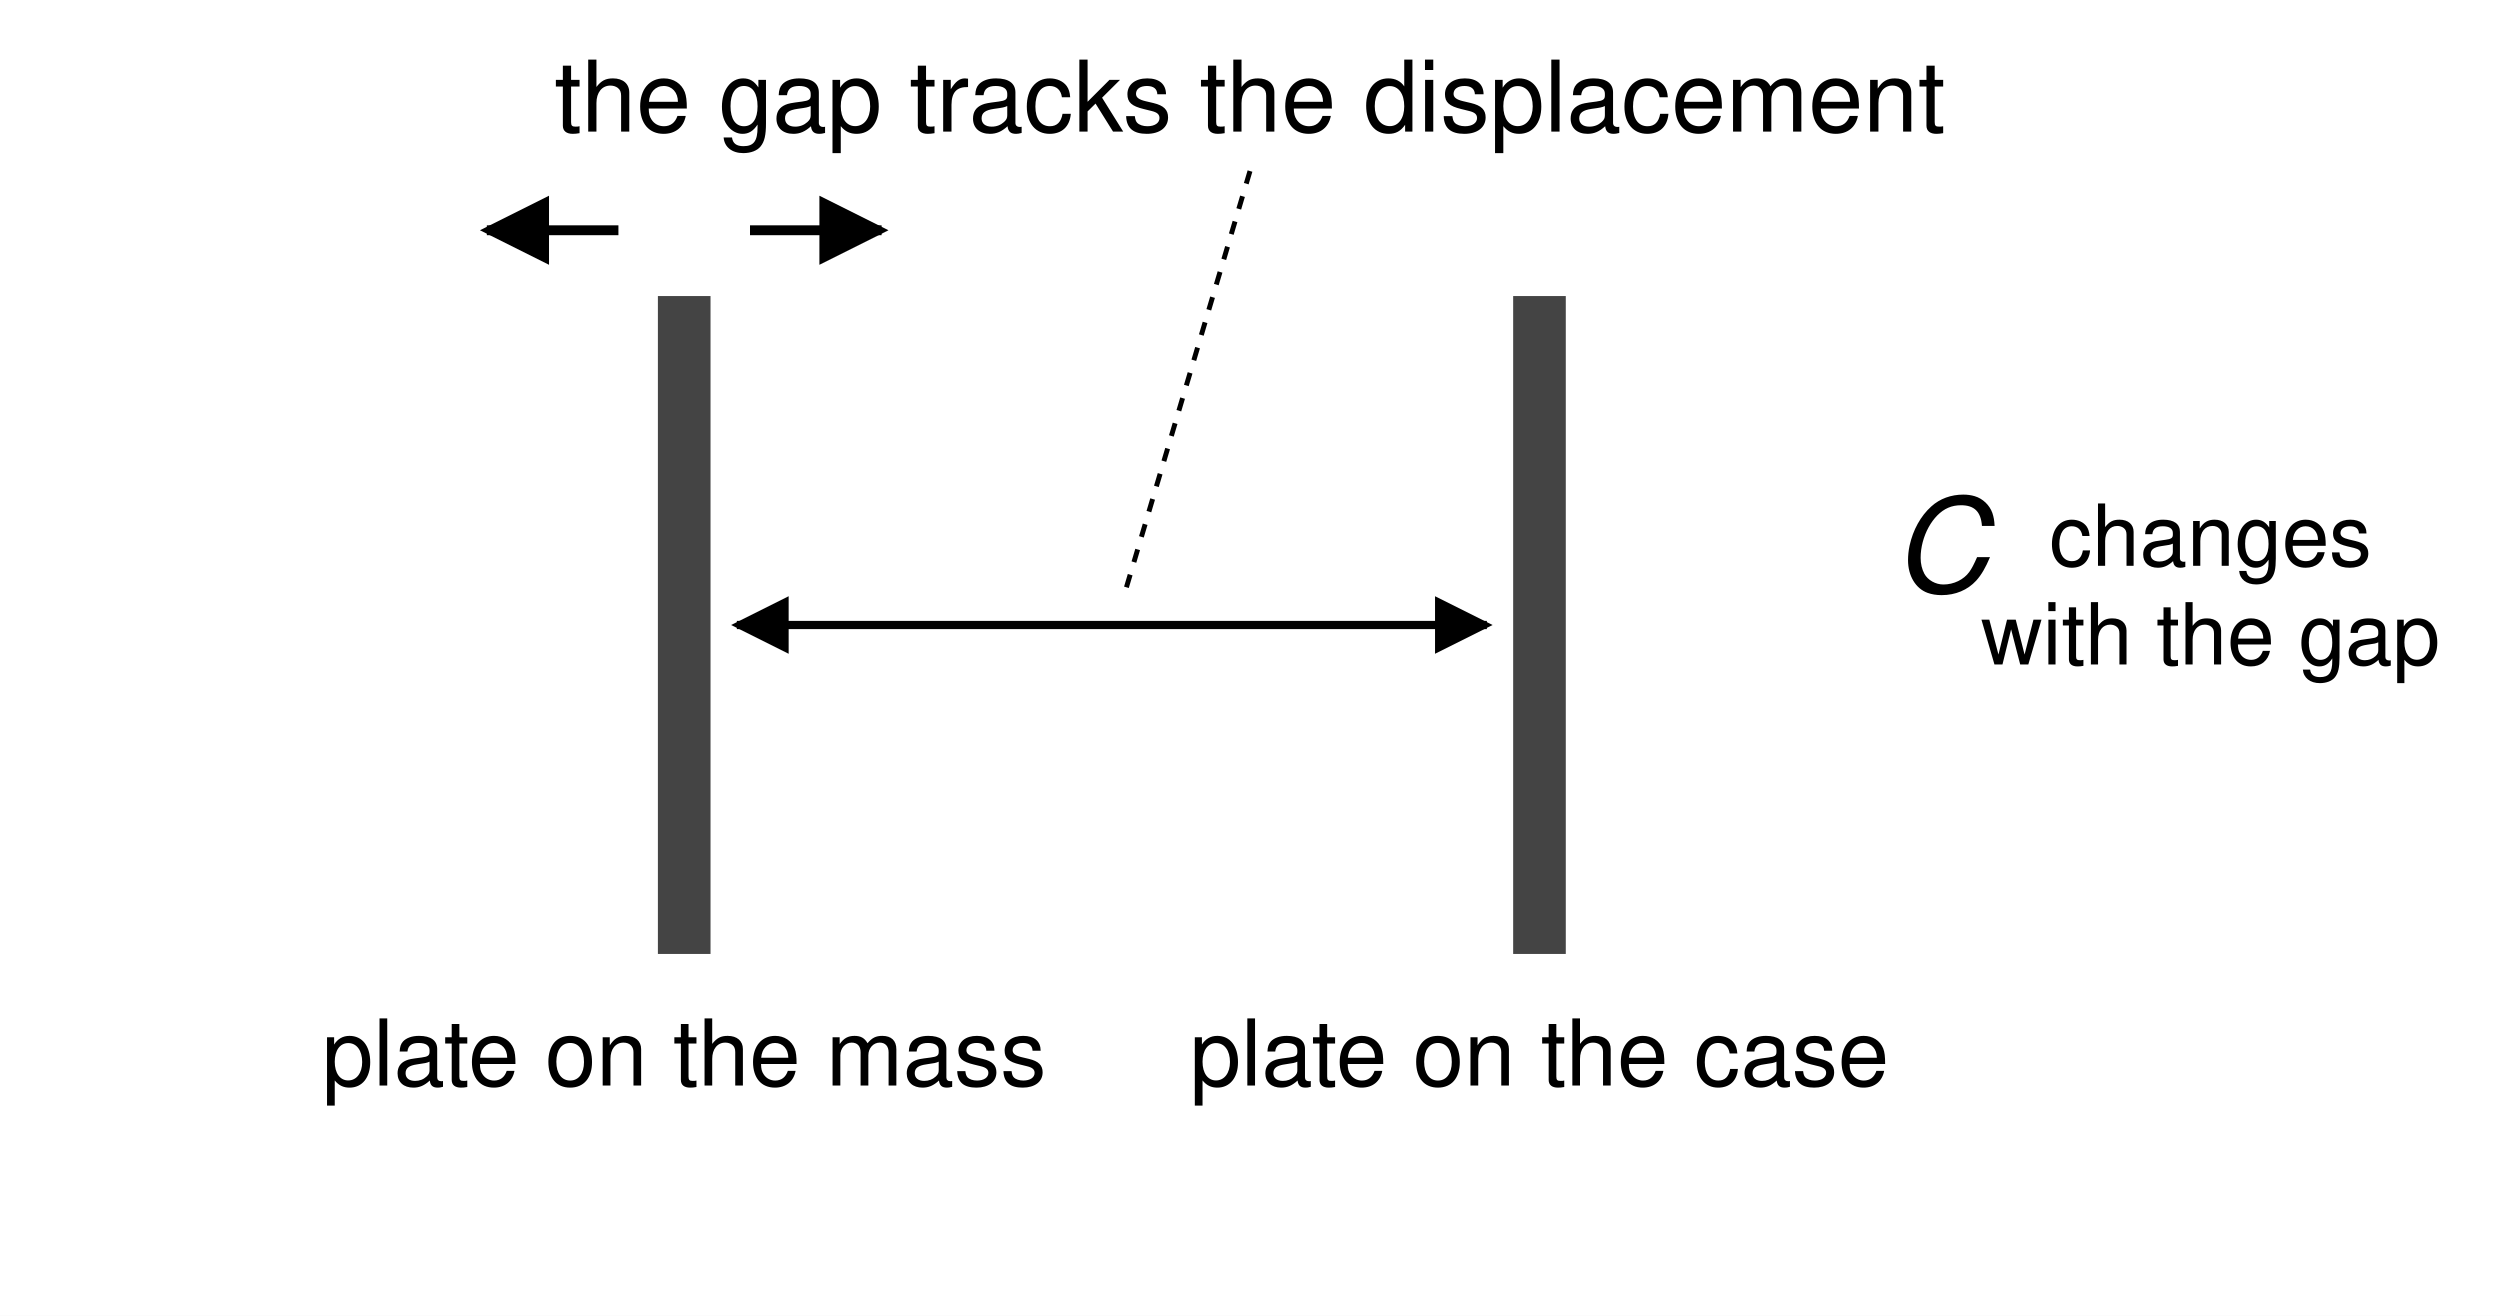
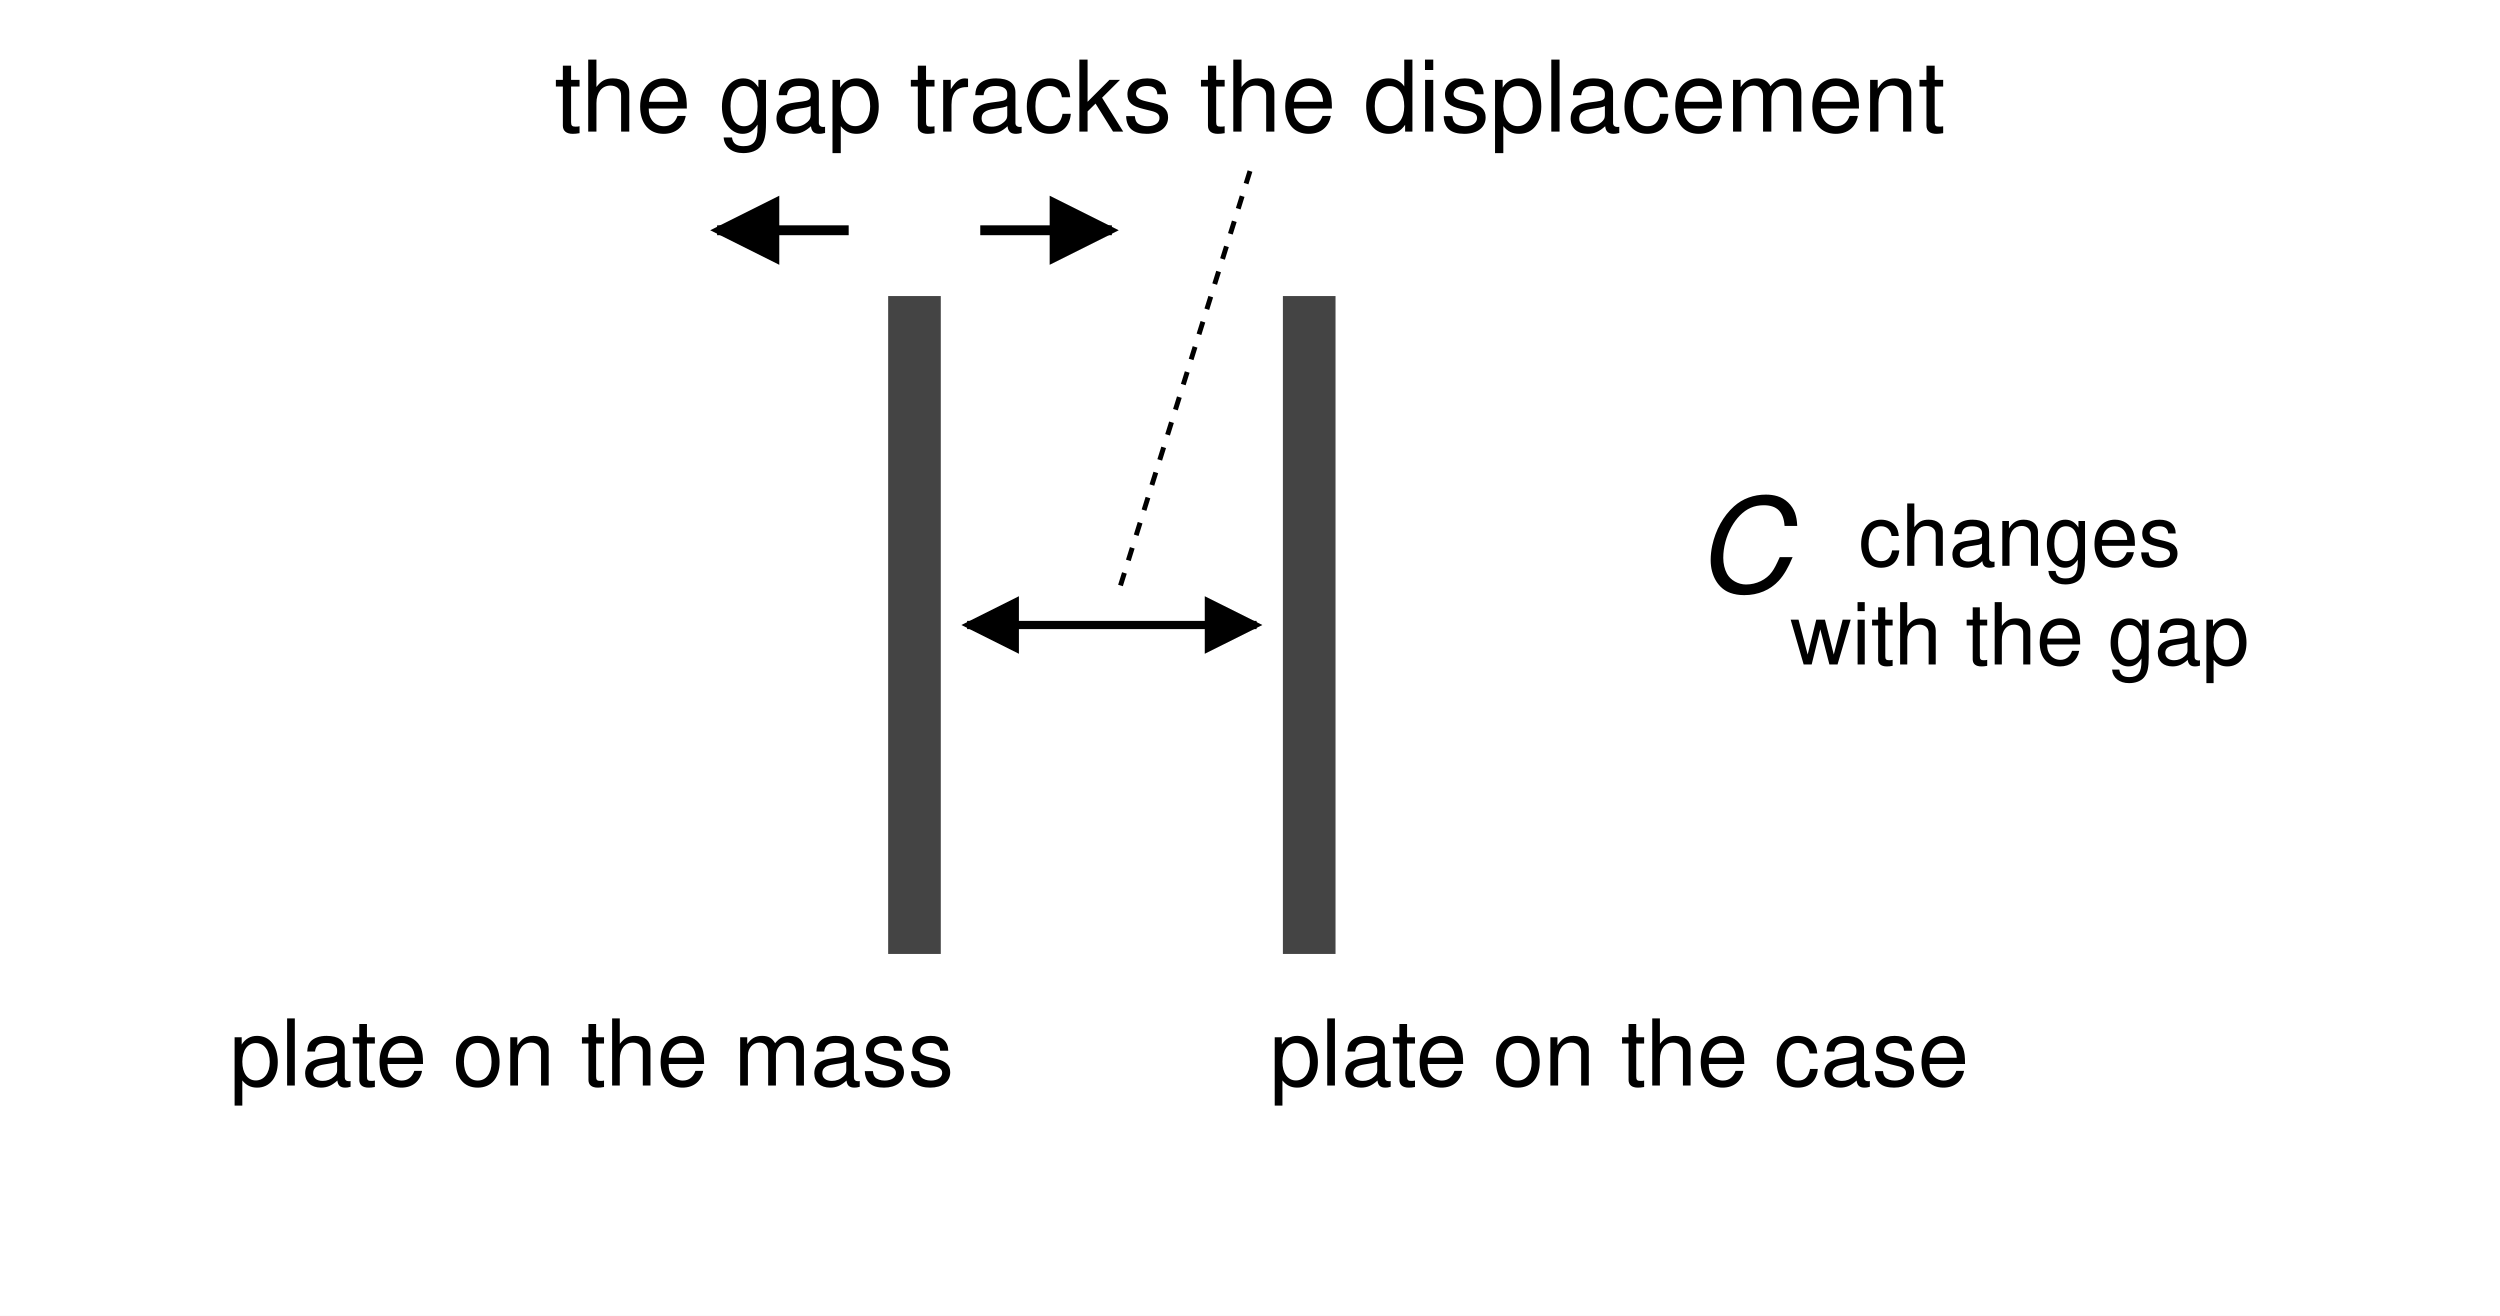
<svg xmlns="http://www.w3.org/2000/svg" viewBox="0 0 760 400" width="760" height="400" font-family="Helvetica, Arial, sans-serif">
  <defs>
    <marker id="arr2" viewBox="0 0 10 10" refX="9" refY="5" markerWidth="7" markerHeight="7" orient="auto-start-reverse">
      <path d="M 0 0 L 10 5 L 0 10 z" fill="#000000" />
    </marker>
  </defs>
  <rect width="100%" height="100%" fill="#ffffff" />
-   <rect x="200" y="90" width="16" height="200" fill="#444444" />
-   <text x="208" y="330" font-size="28" text-anchor="middle">plate on the mass</text>
-   <line x1="188" y1="70" x2="148" y2="70" stroke="#000000" stroke-width="3" marker-end="url(#arr2)" />
-   <line x1="228" y1="70" x2="268" y2="70" stroke="#000000" stroke-width="3" marker-end="url(#arr2)" />
-   <rect x="460" y="90" width="16" height="200" fill="#444444" />
-   <text x="468" y="330" font-size="28" text-anchor="middle">plate on the case</text>
-   <line x1="224" y1="190" x2="452" y2="190" stroke="#000000" stroke-width="2.5" marker-start="url(#arr2)" marker-end="url(#arr2)" />
+   <rect x="270" y="90" width="16" height="200" fill="#444444" />
+   <text x="290" y="330" font-size="28" text-anchor="end">plate on the mass</text>
+   <line x1="258" y1="70" x2="218" y2="70" stroke="#000000" stroke-width="3" marker-end="url(#arr2)" />
+   <line x1="298" y1="70" x2="338" y2="70" stroke="#000000" stroke-width="3" marker-end="url(#arr2)" />
+   <rect x="390" y="90" width="16" height="200" fill="#444444" />
+   <text x="386" y="330" font-size="28" text-anchor="start">plate on the case</text>
+   <line x1="294" y1="190" x2="382" y2="190" stroke="#000000" stroke-width="2.5" marker-start="url(#arr2)" marker-end="url(#arr2)" />
  <text x="380" y="40" font-size="30" text-anchor="middle">the gap tracks the displacement</text>
-   <line x1="380" y1="52" x2="342" y2="180" stroke="#000000" stroke-width="1.5" stroke-dasharray="4 4" />
-   <text x="590" y="180" font-size="40" font-style="italic" text-anchor="middle">C</text>
-   <text x="672" y="172" font-size="26" text-anchor="middle">changes</text>
-   <text x="672" y="202" font-size="26" text-anchor="middle">with the gap</text>
+   <line x1="380" y1="52" x2="340" y2="180" stroke="#000000" stroke-width="1.5" stroke-dasharray="4 4" />
+   <text x="530" y="180" font-size="40" font-style="italic" text-anchor="middle">C</text>
+   <text x="614" y="172" font-size="26" text-anchor="middle">changes</text>
+   <text x="614" y="202" font-size="26" text-anchor="middle">with the gap</text>
</svg>
